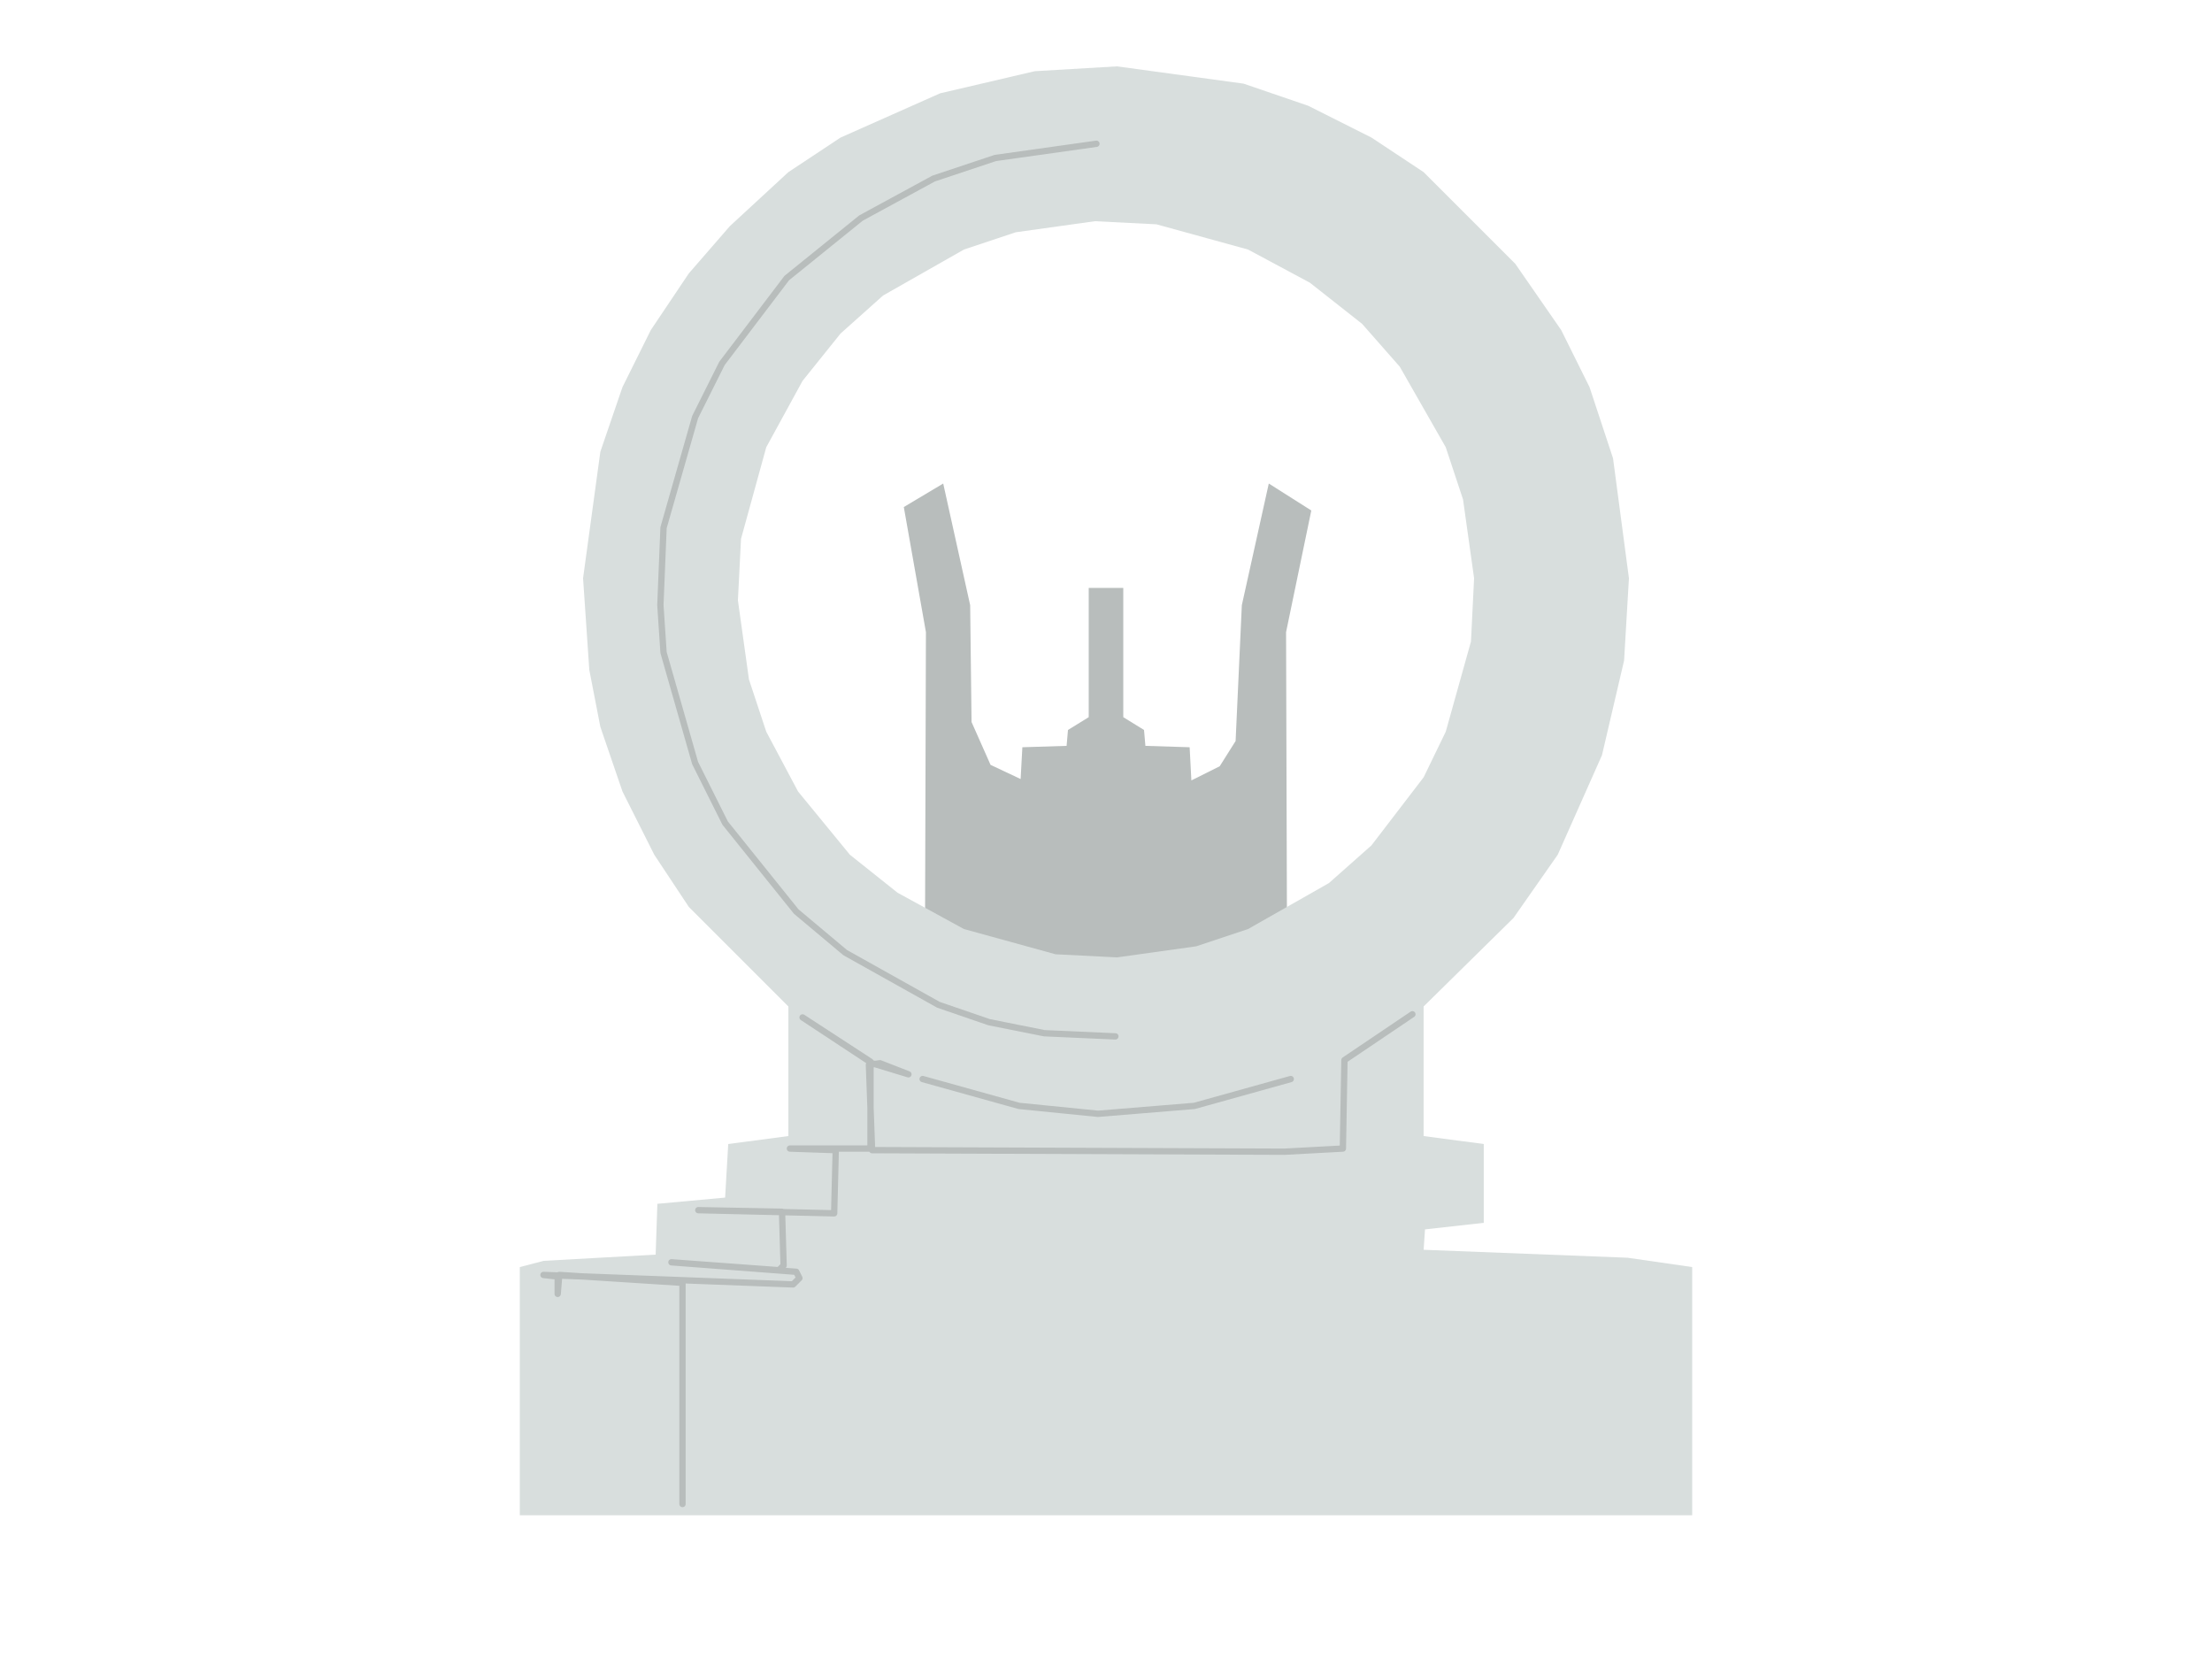
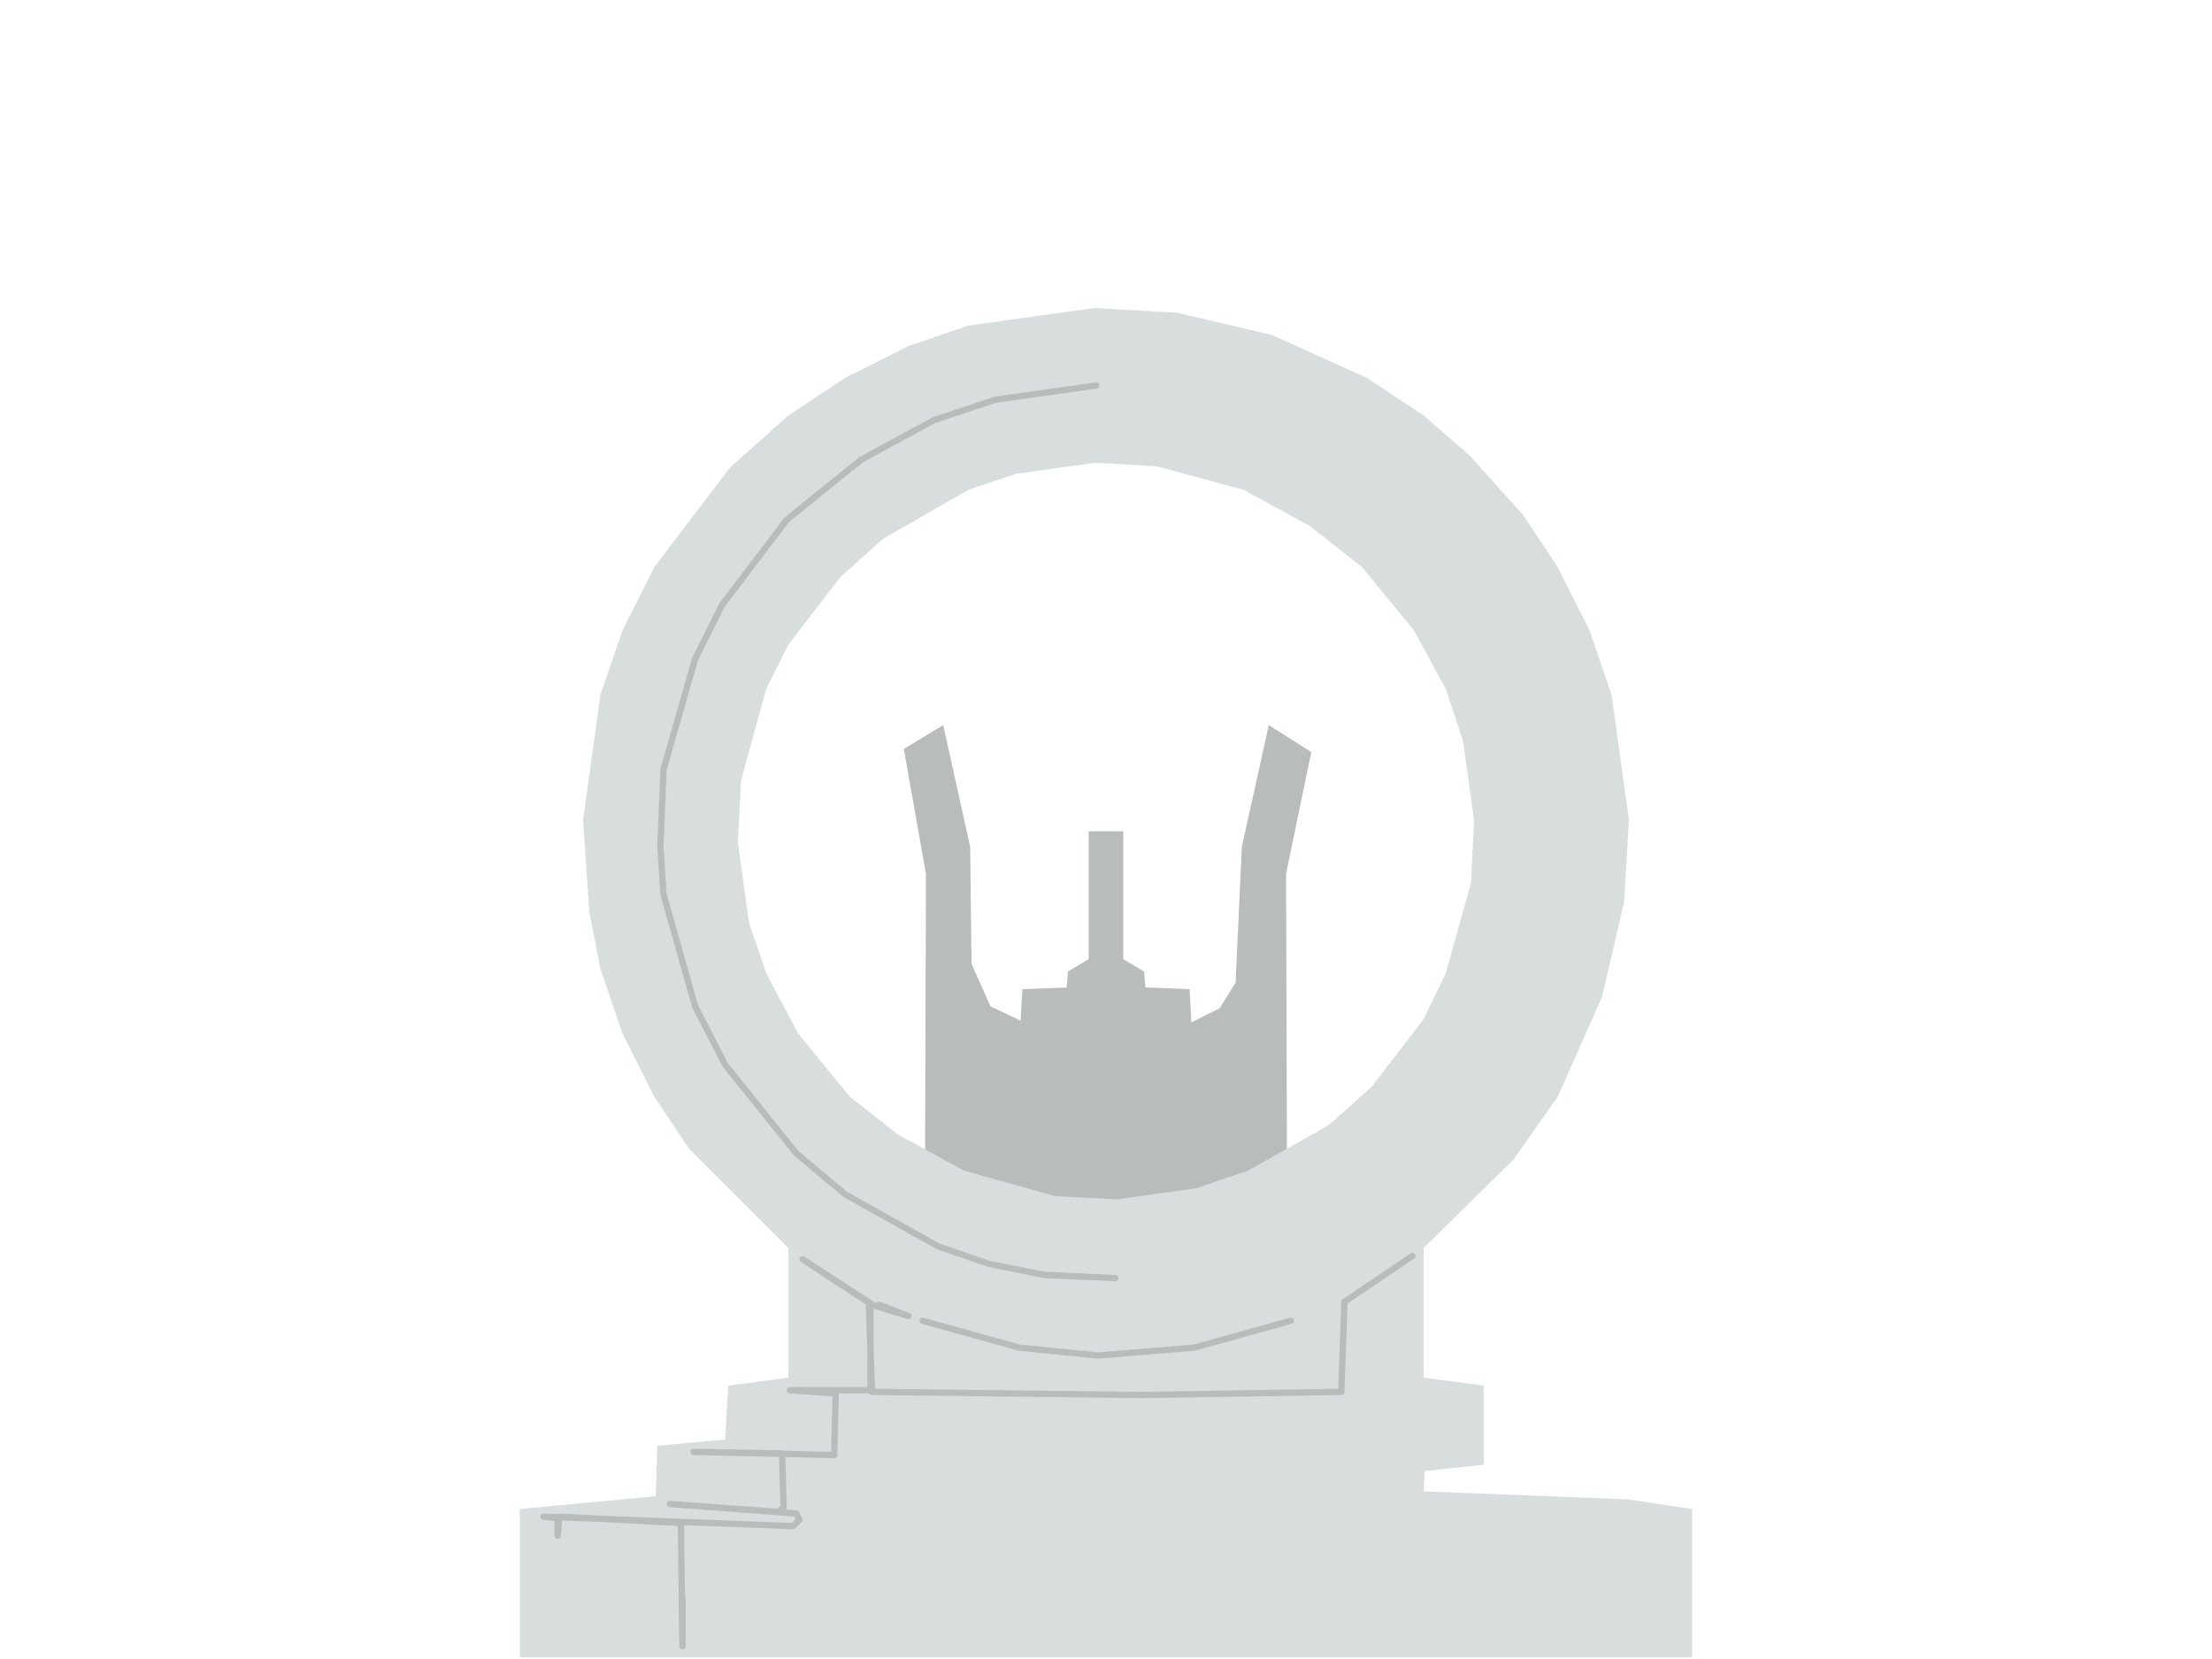
<svg xmlns="http://www.w3.org/2000/svg" viewBox="0 0 64 48">
-   <path d="M26.15,14.67 L26.79,18.29 L26.74,34.74 L24.41,34.79 L23.50,35.43 L23.31,35.75 L23.31,36.89 L23.04,37.39 L23.04,38.49 L45.39,38.49 L44.66,37.17 L42.06,37.17 L41.74,36.85 L41.19,36.85 L41.14,36.16 L40.55,36.16 L40.50,36.30 L40.37,35.52 L39.68,34.83 L37.26,34.74 L37.21,18.29 L37.94,14.77 L36.71,13.99 L35.93,17.51 L35.75,21.44 L35.29,22.17 L34.47,22.58 L34.42,21.62 L33.14,21.58 L33.10,21.12 L32.50,20.75 L32.50,17.01 L31.50,17.01 L31.50,20.75 L30.90,21.12 L30.86,21.58 L29.58,21.62 L29.53,22.54 L28.66,22.13 L28.11,20.89 L28.07,17.51 L27.29,13.99Z" fill="#b8bdbc" fill-rule="evenodd" />
-   <path d="M24.32,3.98 L22.81,4.98 L21.12,6.54 L19.93,7.91 L18.83,9.55 L18.01,11.20 L17.37,13.07 L16.87,16.73 L17.05,19.38 L17.37,21.03 L18.01,22.90 L18.93,24.73 L19.93,26.24 L22.81,29.12 L22.81,32.87 L21.07,33.10 L20.98,34.65 L19.02,34.83 L18.97,36.30 L15.73,36.48 L15.04,36.66 L15.04,43.84 L48.96,43.84 L48.96,36.66 L47.09,36.39 L41.19,36.16 L41.23,35.57 L42.93,35.38 L42.93,33.10 L41.19,32.87 L41.19,29.12 L43.79,26.56 L45.07,24.73 L46.35,21.85 L46.99,19.11 L47.13,16.73 L46.67,13.26 L45.99,11.20 L45.17,9.55 L43.84,7.63 L41.19,4.98 L39.68,3.98 L37.85,3.06 L35.98,2.42 L32.32,1.92 L29.94,2.06 L27.20,2.70Z M31.68,6.40 L33.46,6.49 L36.11,7.22 L37.90,8.18 L39.41,9.37 L40.50,10.61 L41.83,12.94 L42.33,14.45 L42.65,16.73 L42.56,18.56 L41.83,21.17 L41.19,22.49 L39.68,24.46 L38.45,25.55 L36.11,26.88 L34.61,27.38 L32.32,27.70 L30.54,27.61 L27.89,26.88 L25.97,25.83 L24.59,24.73 L23.09,22.90 L22.17,21.17 L21.67,19.66 L21.35,17.37 L21.44,15.59 L22.17,12.94 L23.22,11.02 L24.32,9.65 L25.55,8.55 L27.89,7.22 L29.39,6.72Z" fill="#d8dedd" fill-rule="evenodd" />
+   <path d="M26.15,21.67 L26.79,25.28 L26.74,41.74 L24.41,41.78 L23.50,42.42 L23.31,42.74 L23.31,43.89 L23.04,44.39 L23.04,45.49 L45.39,45.49 L44.66,44.16 L42.06,44.16 L41.74,43.84 L41.19,43.84 L41.14,43.15 L40.55,43.15 L40.50,43.34 L40.37,42.51 L39.68,41.83 L37.26,41.74 L37.21,25.28 L37.94,21.76 L36.71,20.98 L35.93,24.50 L35.75,28.43 L35.29,29.17 L34.47,29.58 L34.42,28.62 L33.14,28.57 L33.10,28.11 L32.50,27.75 L32.50,24.05 L31.50,24.05 L31.50,27.75 L30.90,28.11 L30.86,28.57 L29.58,28.62 L29.53,29.53 L28.66,29.12 L28.11,27.89 L28.07,24.50 L27.29,20.98Z" fill="#b8bdbc" fill-rule="evenodd" />
+   <path d="M22.81,12.02 L21.12,13.53 L18.93,16.41 L18.01,18.24 L17.37,20.11 L16.87,23.73 L17.05,26.38 L17.37,28.02 L18.01,29.90 L18.93,31.73 L19.93,33.23 L22.81,36.11 L22.81,39.86 L21.07,40.09 L20.98,41.65 L19.02,41.83 L18.97,43.29 L15.04,43.66 L15.04,47.95 L48.96,47.95 L48.96,43.66 L47.09,43.38 L41.19,43.15 L41.23,42.56 L42.93,42.38 L42.93,40.09 L41.19,39.86 L41.19,36.11 L43.79,33.55 L45.07,31.73 L46.35,28.85 L46.99,26.10 L47.13,23.73 L46.63,20.11 L45.99,18.24 L45.07,16.41 L44.07,14.90 L42.51,13.17 L41.19,12.02 L39.54,10.93 L36.80,9.69 L34.06,9.05 L31.68,8.91 L28.02,9.42 L26.29,10.01 L24.46,10.93Z M31.68,13.39 L33.46,13.49 L35.98,14.17 L37.90,15.22 L39.41,16.41 L40.91,18.24 L41.83,19.93 L42.33,21.44 L42.65,23.73 L42.56,25.55 L41.83,28.16 L41.19,29.49 L39.68,31.45 L38.45,32.55 L36.11,33.87 L34.61,34.38 L32.32,34.70 L30.54,34.61 L27.89,33.87 L25.97,32.82 L24.59,31.73 L23.09,29.90 L22.17,28.16 L21.67,26.70 L21.35,24.37 L21.44,22.58 L22.17,19.93 L22.81,18.65 L24.32,16.69 L25.55,15.59 L28.02,14.17 L29.39,13.71Z" fill="#d8dedd" fill-rule="evenodd" />
  <g transform="scale(0.04571)" fill="none" stroke="#b8bdbc" stroke-width="4.0" stroke-linecap="round" stroke-linejoin="round">
-     <path d="M894,642 L851,671 L850,727 L813,729 L552,728 L550,674 L557,673 L575,680 L552,673 L508,644 L551,672 L551,727 L500,727 L529,728 L528,768 L442,766 L495,767 L496,801 L493,804 L425,799 L504,805 L506,809 L502,813 L344,807 L353,808 L353,819 L354,807 L432,812 L432,952 L432,850" />
-     <path d="M694,91 L630,100 L591,113 L545,138 L498,176 L457,230 L440,264 L420,334 L418,383 L420,413 L440,483 L459,521 L504,577 L535,603 L594,636 L626,647 L661,654 L706,656" />
-     <path d="M584,683 L645,700 L695,705 L756,700 L817,683" />
+     <path d="M894,795 L851,824 L849,881 L723,883 L552,881 L550,827 L557,826 L575,833 L552,826 L508,797 L551,825 L551,880 L500,880 L529,882 L528,921 L439,919 L495,920 L496,954 L493,957 L424,952 L504,958 L506,962 L502,966 L344,960 L353,961 L353,972 L354,960 L431,964 L432,1042 L432,1012" />
+     <path d="M694,244 L630,253 L591,266 L545,291 L498,329 L457,383 L440,417 L420,487 L418,536 L420,566 L440,637 L459,674 L504,730 L535,756 L594,789 L626,800 L661,807 L706,809" />
+     <path d="M584,836 L645,853 L695,858 L756,853 L817,836" />
  </g>
</svg>
